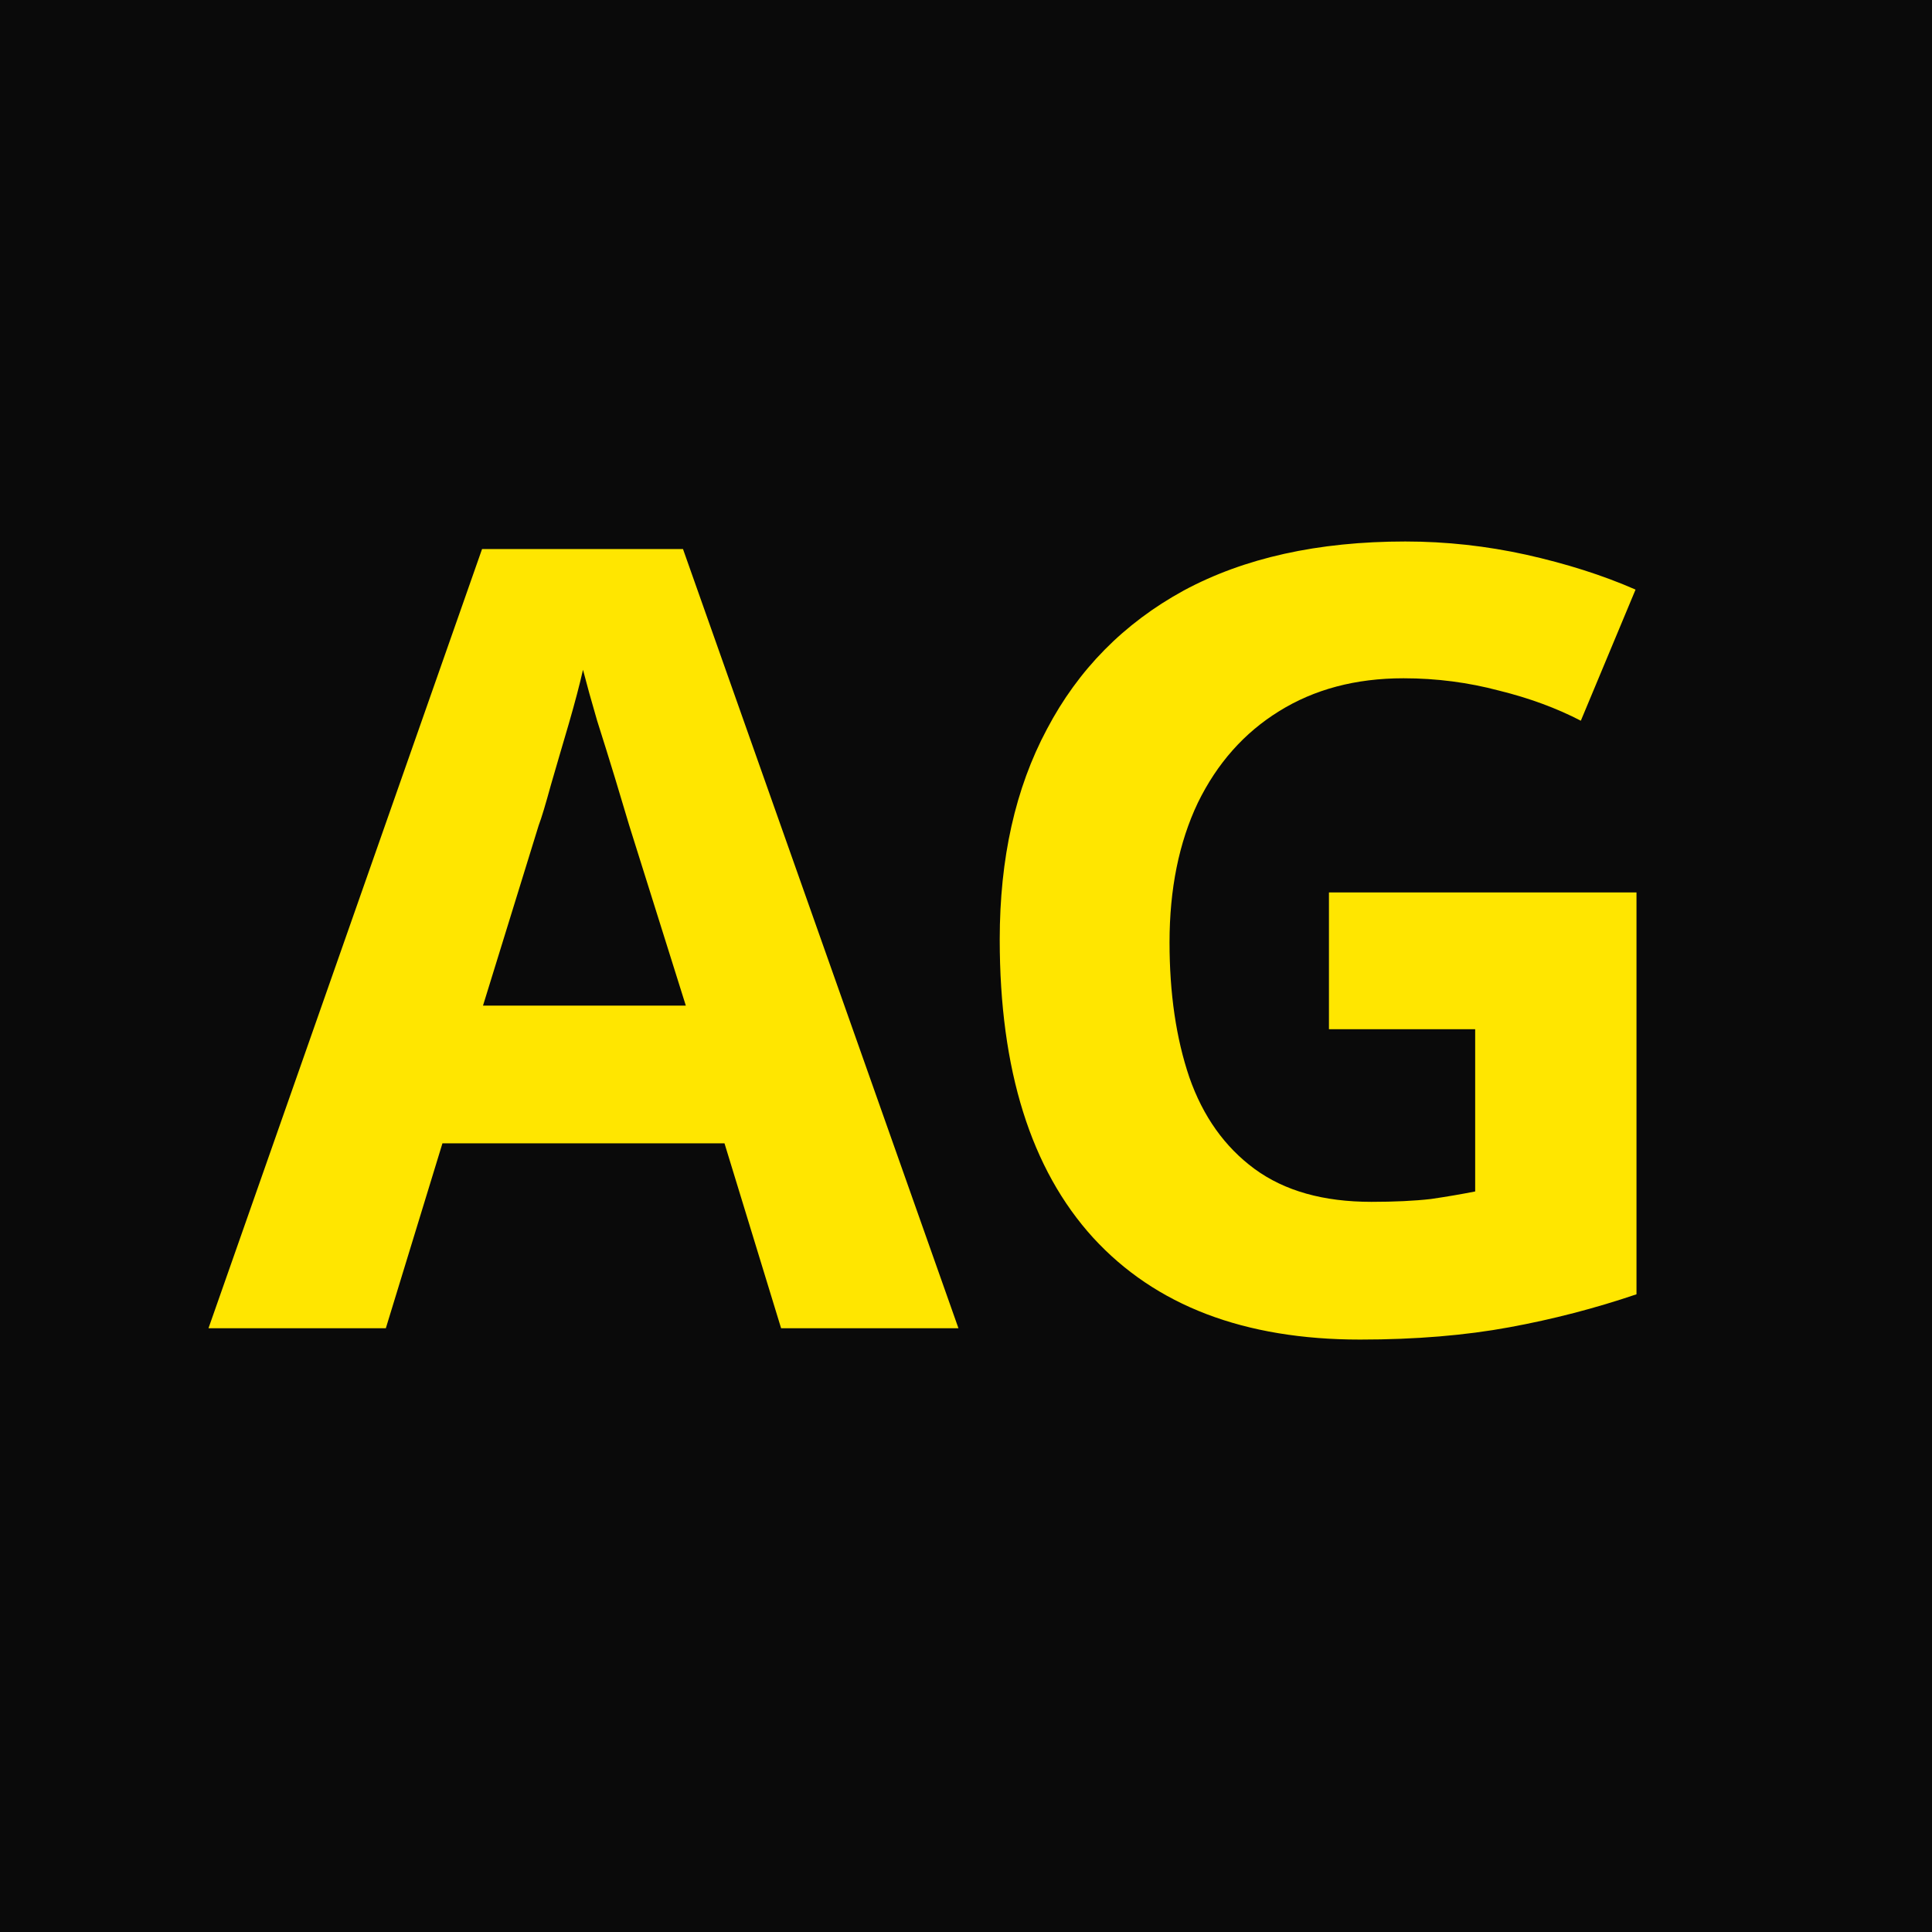
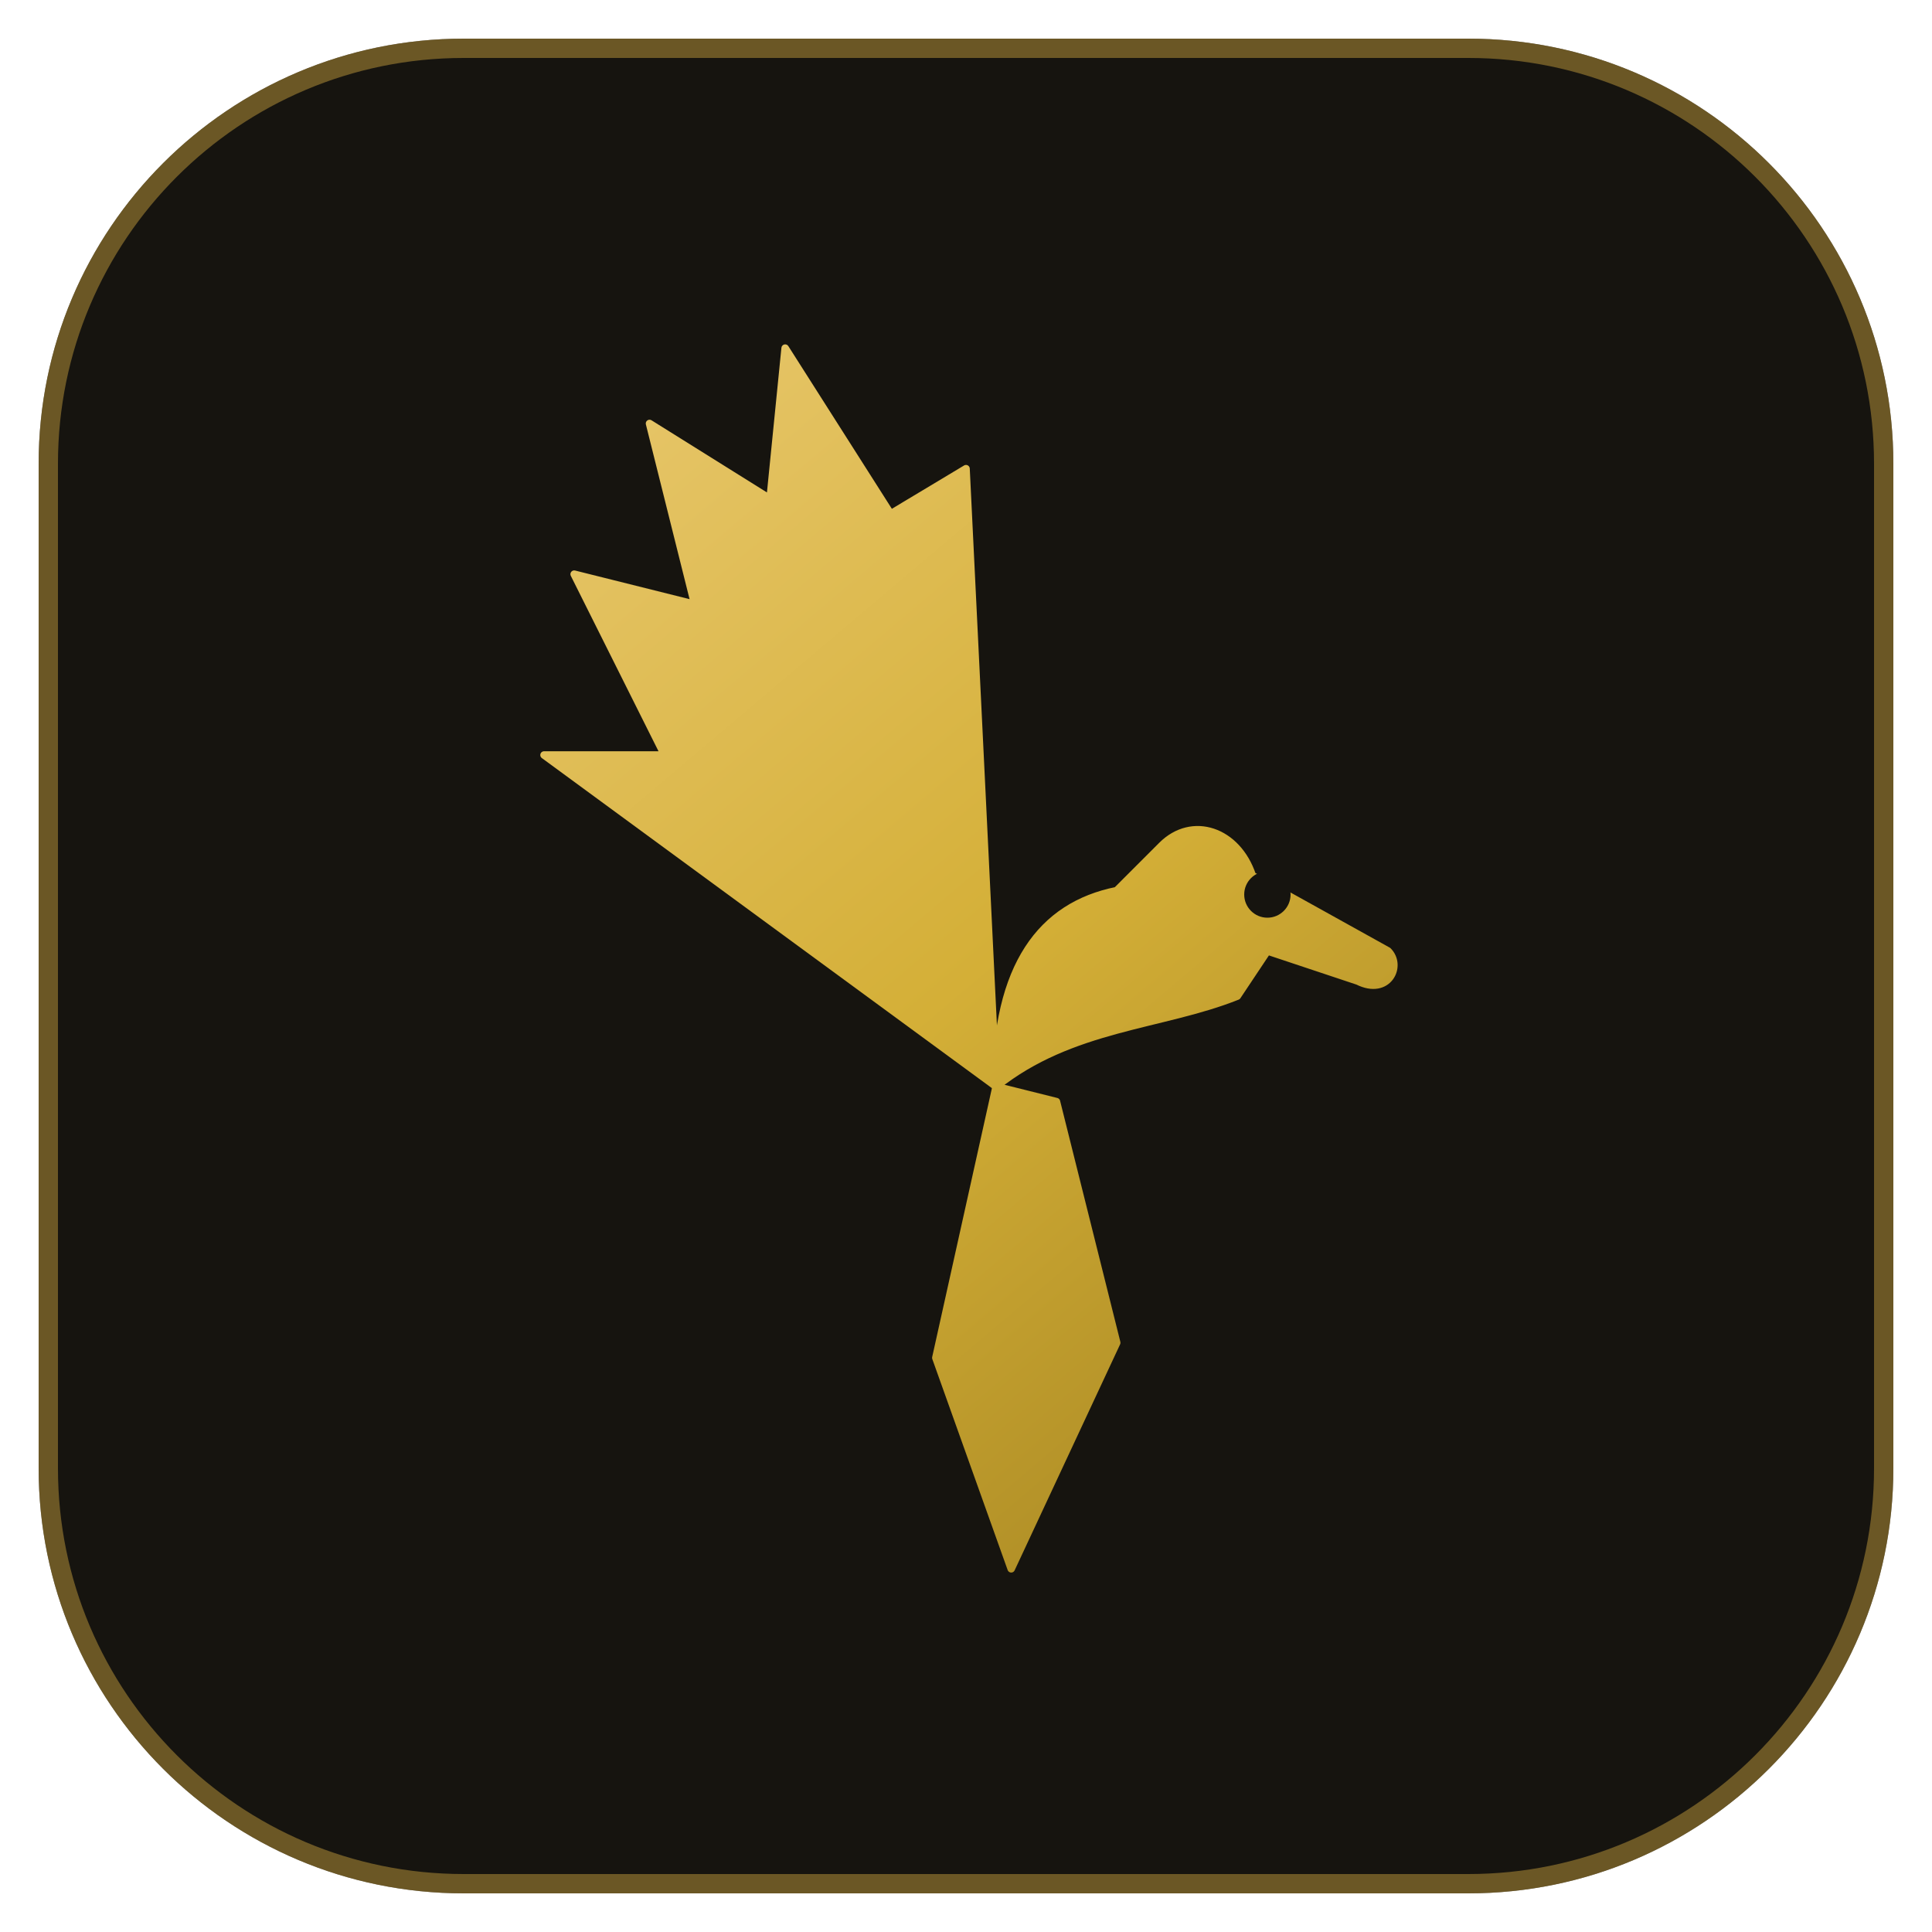
- <svg xmlns="http://www.w3.org/2000/svg" viewBox="0 0 32 32">
-   <rect width="32" height="32" fill="#0A0A0A" />
-   <text x="16" y="22" font-family="Manrope, sans-serif" font-size="18" font-weight="800" text-anchor="middle" fill="#FFE600">AG</text>
+ <svg xmlns="http://www.w3.org/2000/svg" viewBox="0 0 100 100" fill="none">
+   <rect x="2" y="2" width="96" height="96" rx="22" fill="#16140F" />
+   <rect x="2.5" y="2.5" width="95" height="95" rx="21.5" fill="none" stroke="#C19A3C" stroke-opacity="0.5" stroke-width="1" />
+   <g transform="translate(50 50) scale(0.78) translate(-50 -48)" fill="url(#fav-gold)" stroke="url(#fav-gold)" stroke-width="0.5" stroke-linejoin="round">
+     <path d="M52 56 L22 34 L30 34 L24 22 L32 24 L29 12 L37 17 L38 7 L45 18 L50 15 Z" />
+     <path d="M52 56 C52 48, 55 44, 60 43 L63 40 C65 38, 68 39, 69 42 L78 47 C79 48, 78 50, 76 49 L70 47 L68 50 C63 52, 57 52, 52 56 Z" />
+     <path d="M52 56 L48 74 L53 88 L60 73 L56 57 Z" />
+   </g>
+   <circle cx="65.6" cy="46.3" r="1.2" fill="#16140F" />
+   <defs>
+     <linearGradient id="fav-gold" x1="20" y1="14" x2="86" y2="92" gradientUnits="userSpaceOnUse">
+       <stop offset="0%" stop-color="#E7C66A" />
+       <stop offset="45%" stop-color="#D4AF37" />
+       <stop offset="100%" stop-color="#9A7B1C" />
+     </linearGradient>
+   </defs>
</svg>
